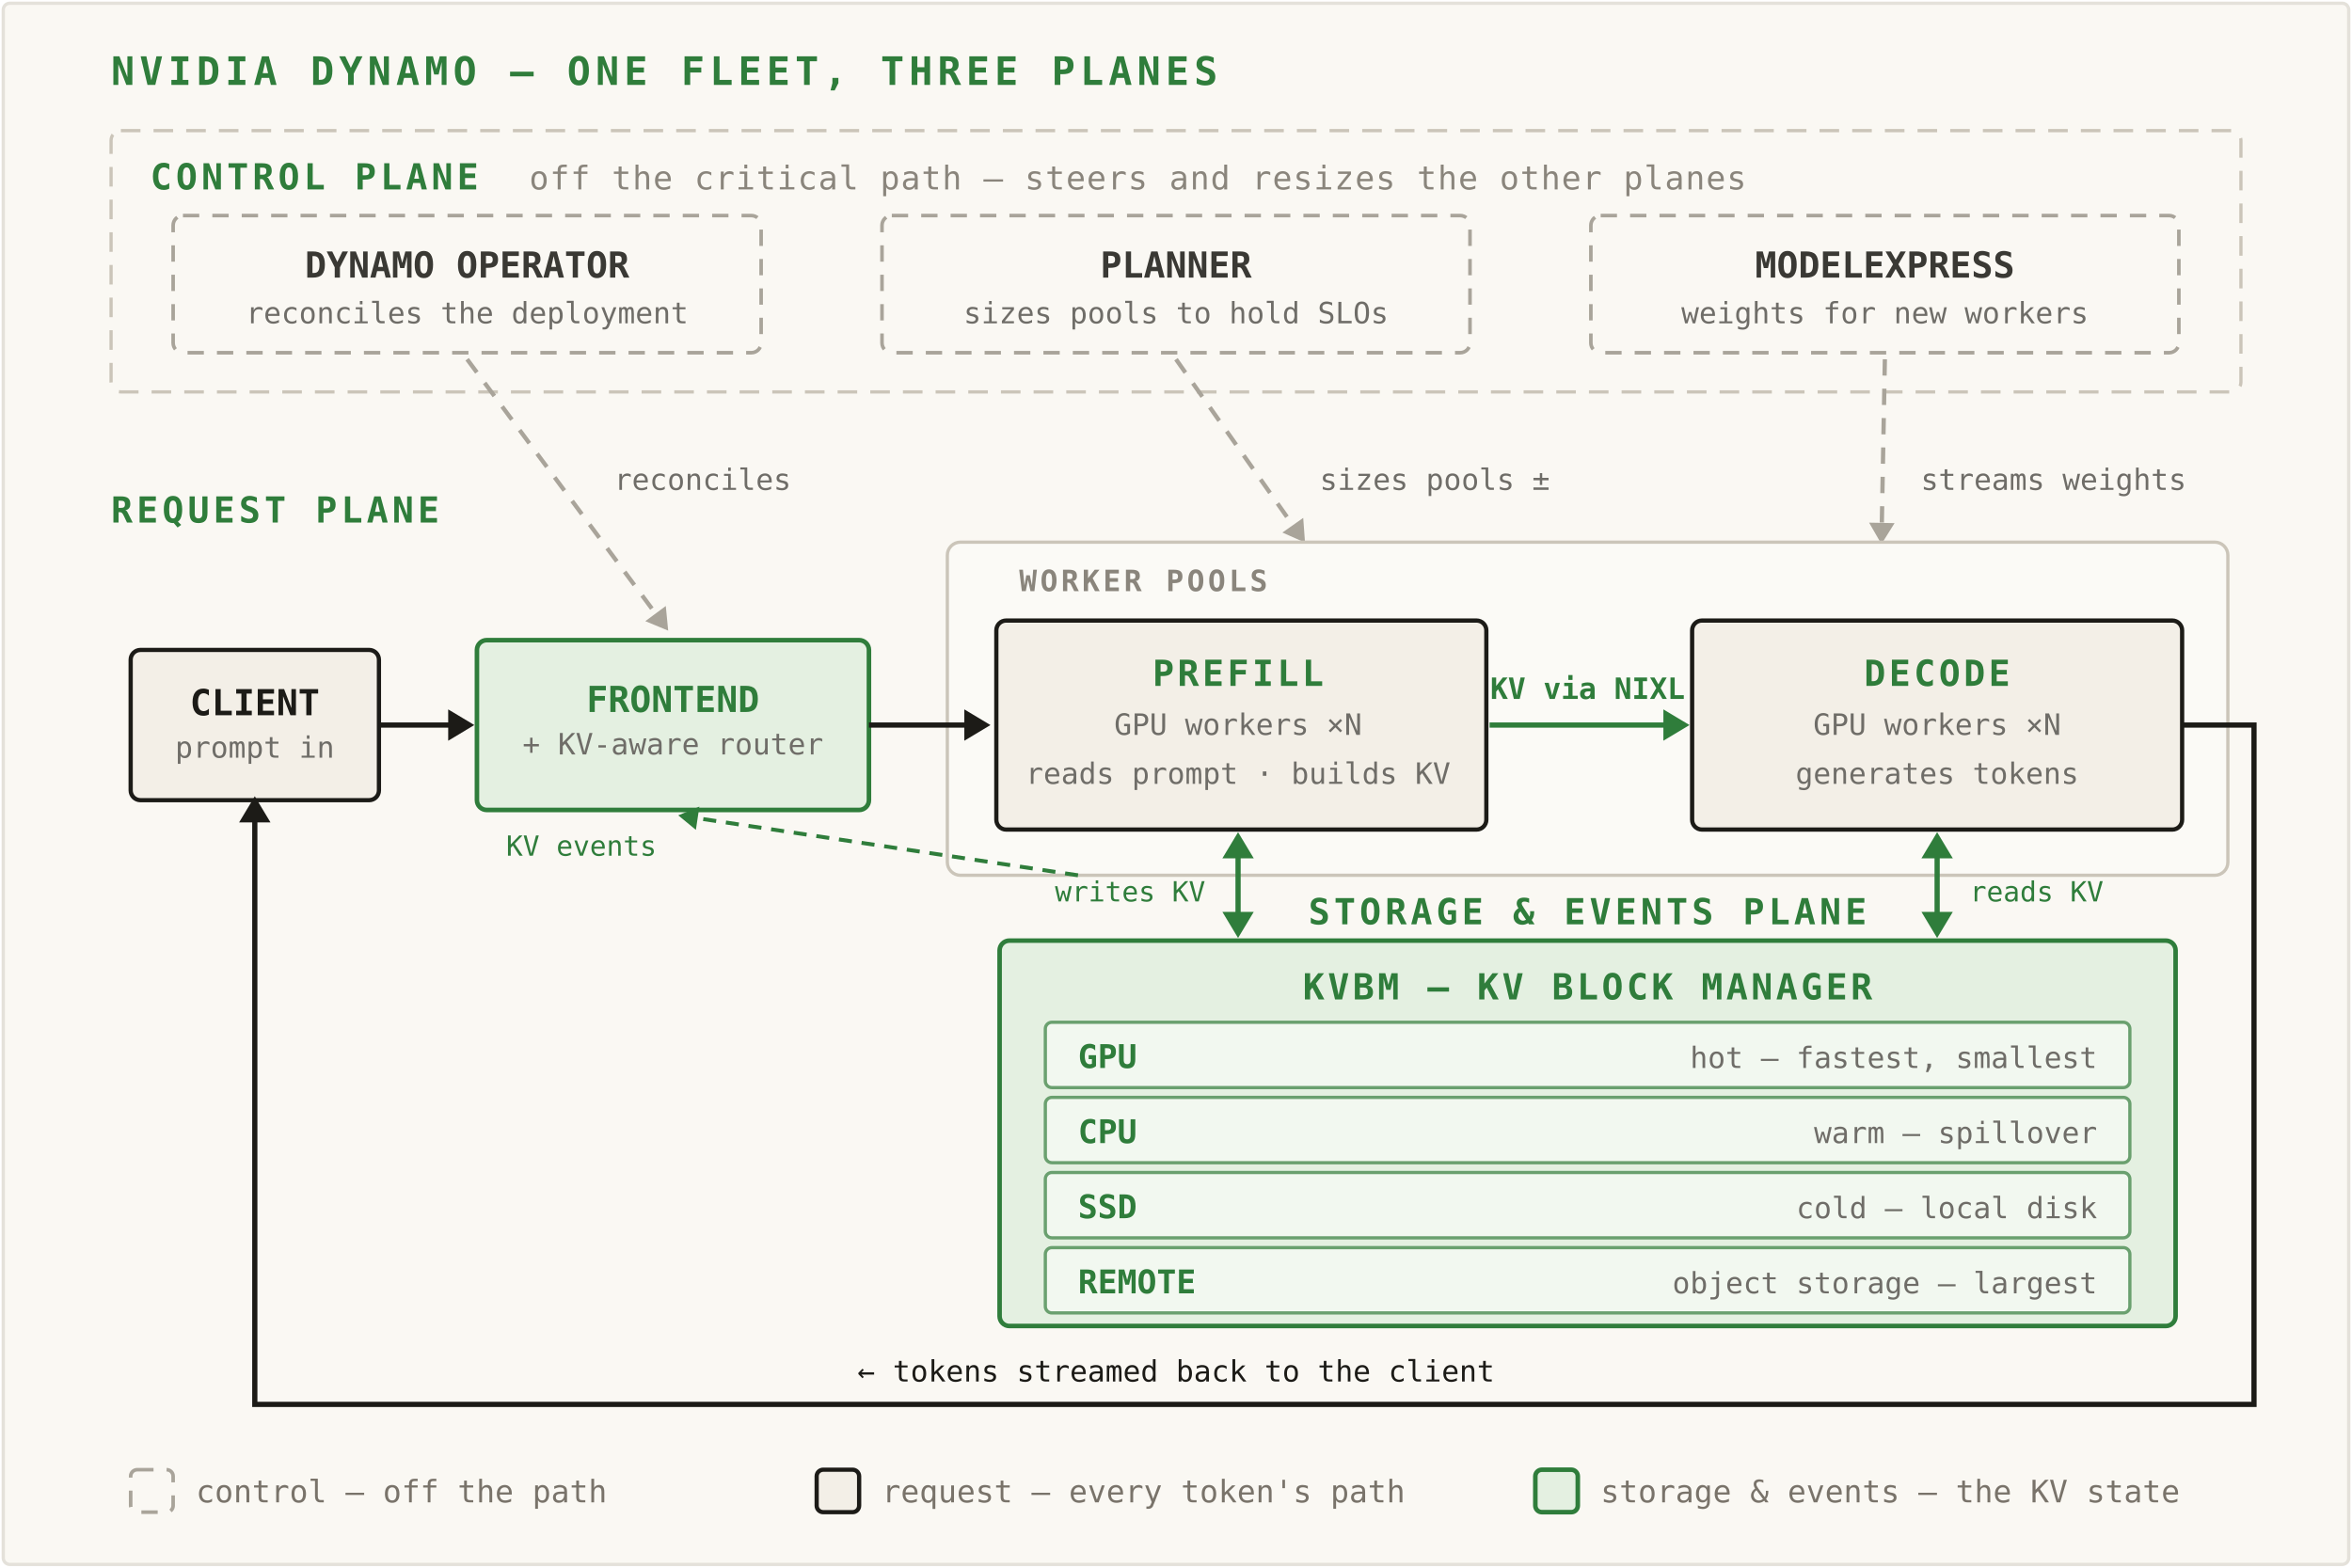
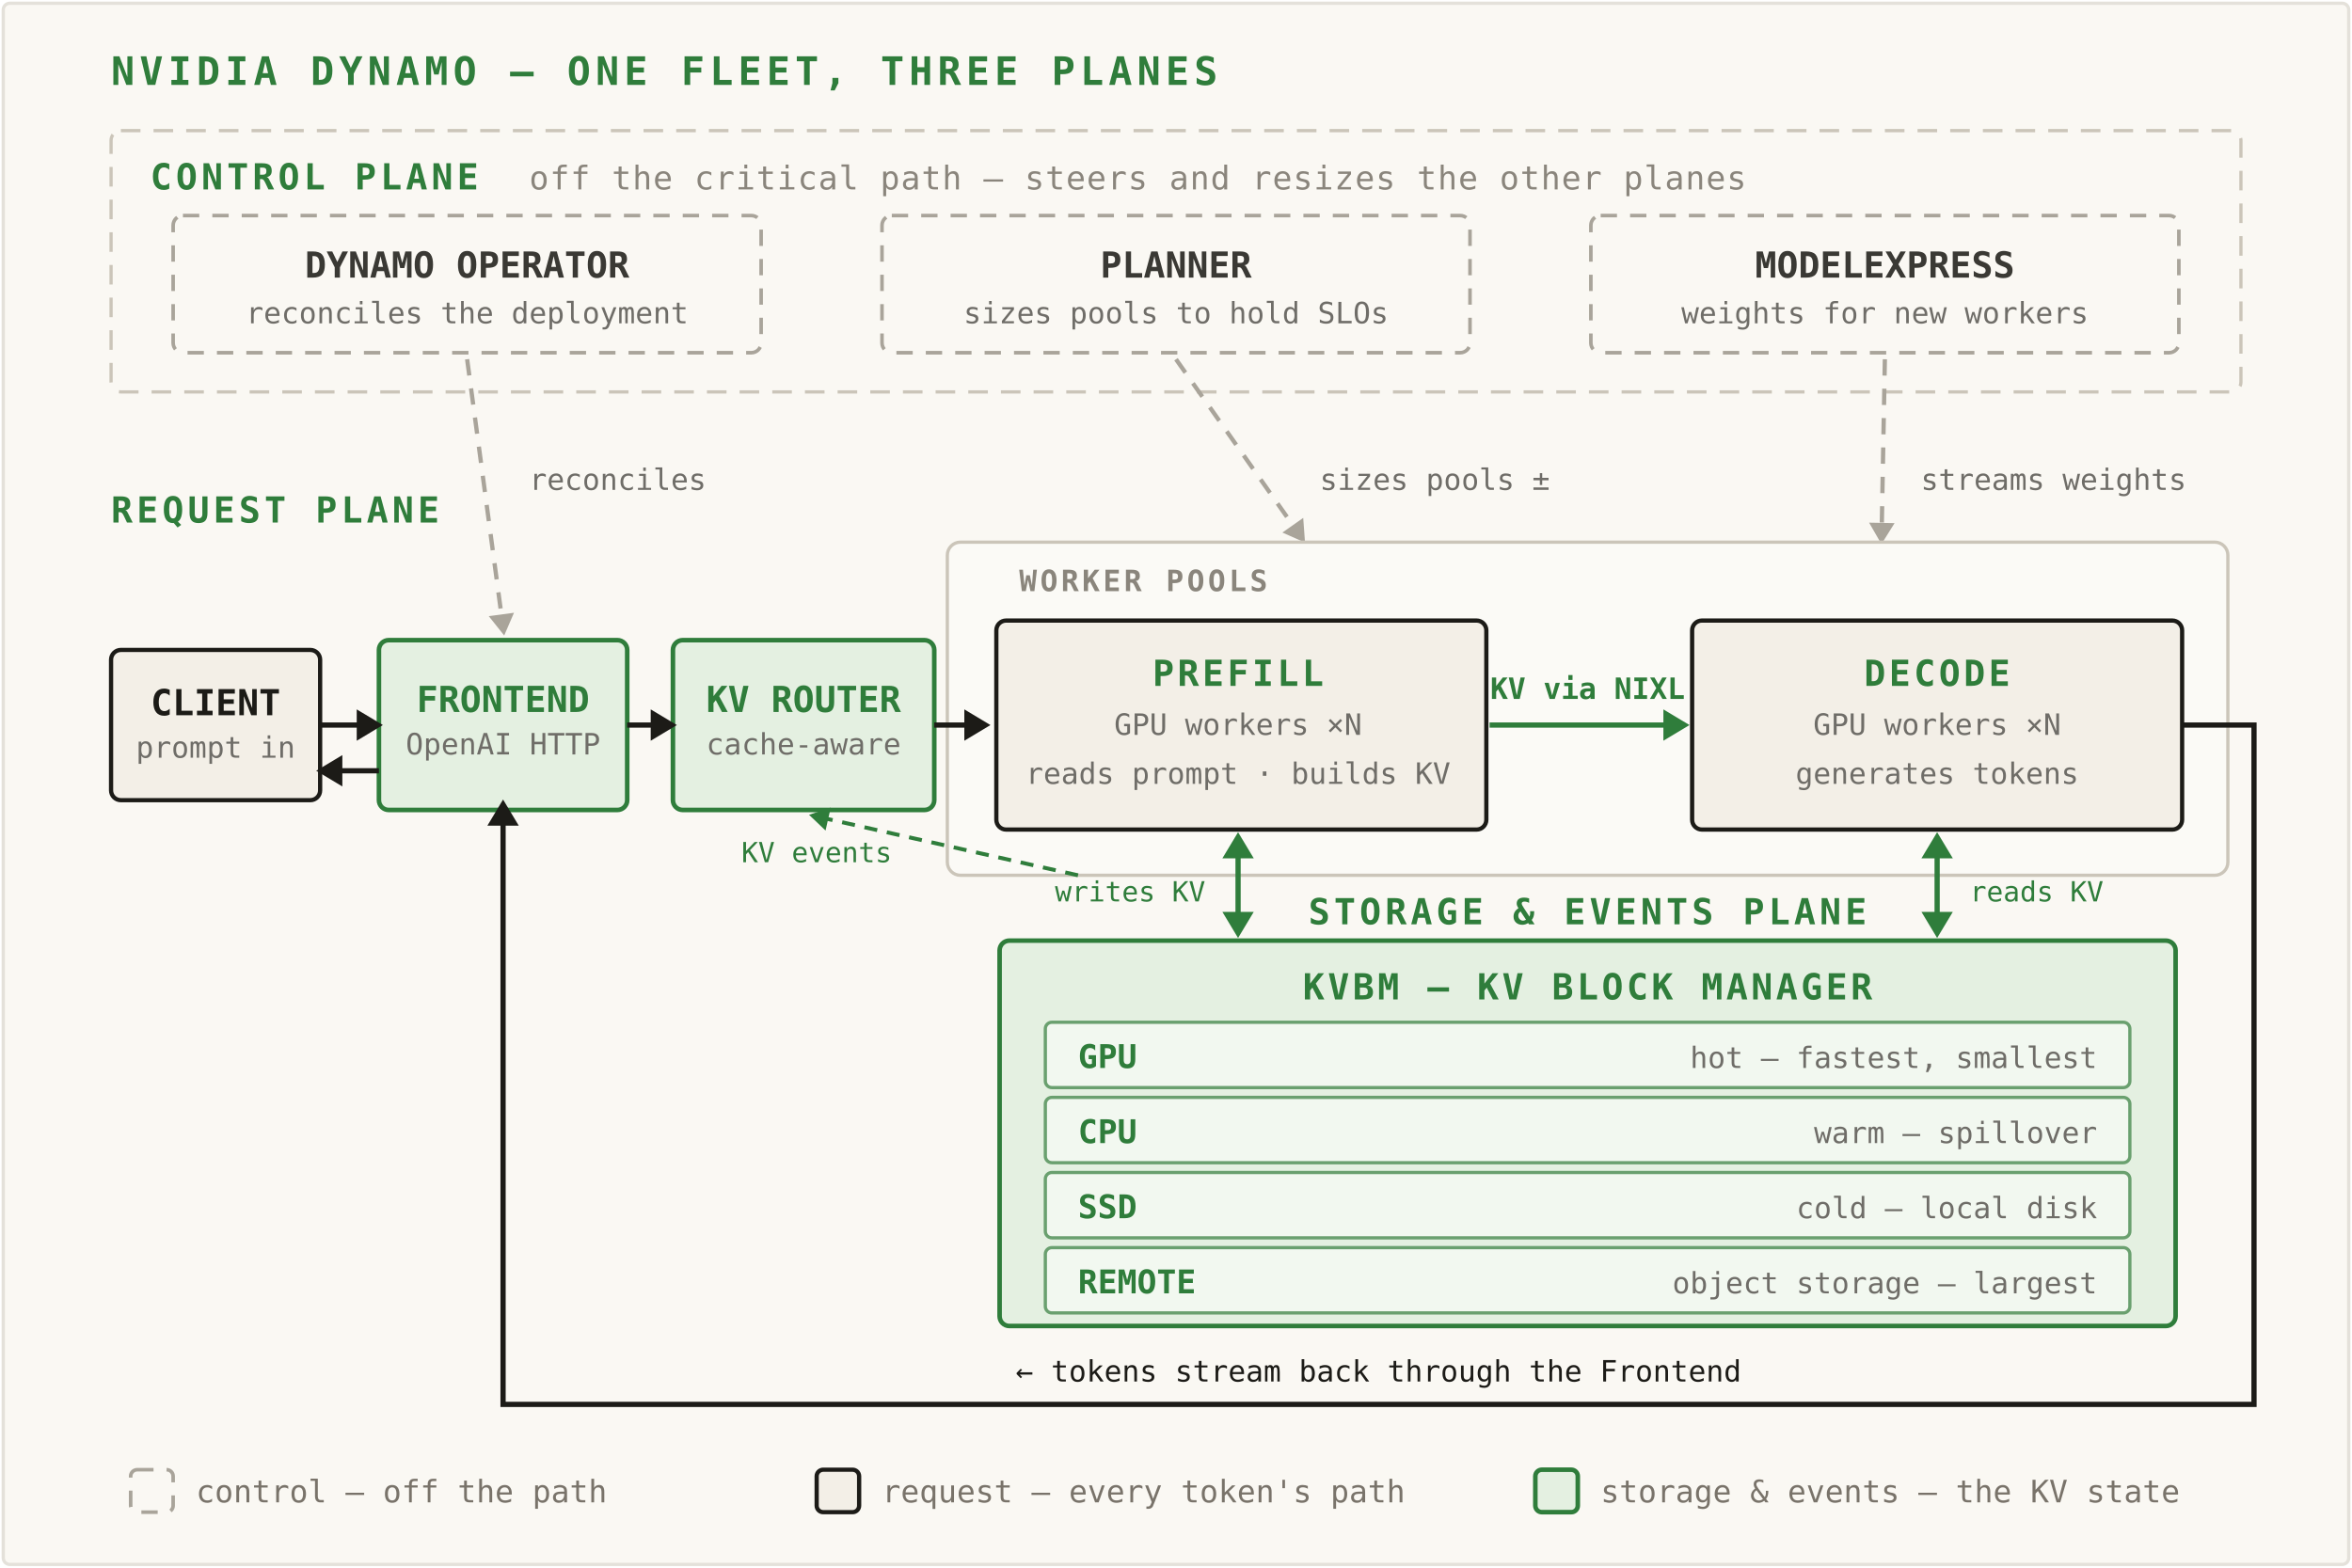
- <svg xmlns="http://www.w3.org/2000/svg" viewBox="0 0 720 480" role="img" aria-label="Anatomy of one NVIDIA Dynamo inference fleet, drawn as three planes on a balanced grid. Across the top, inside a full-width dashed band, is the CONTROL PLANE, off the critical path, with three evenly spaced dashed boxes — the Dynamo operator (reconciles the deployment), the Planner (sizes pools to hold SLOs), and ModelExpress (weights for new workers) — each connected by a dashed arrow down to the part it manages. In the middle, the REQUEST PLANE on every token's critical path, in solid boxes: a client sends a prompt into a green Frontend and KV-aware router, which forwards it into the worker pools — a prefill pool of GPU workers that reads the prompt and builds the KV cache, which hands that KV across a green NIXL-transfer arrow to a decode pool of GPU workers that generates tokens; the tokens then stream back along the bottom to the client. Below the pools sits the STORAGE &amp; EVENTS PLANE: a tiered KVBM cache — GPU hot, CPU warm, SSD, and remote object storage — that the workers manage, with a dashed green KV-events arrow running from the workers up to the router, the signal that tells the router which worker holds which prefix. The operator wires to the front door, and the Planner and ModelExpress wire to the worker pools. A footer key marks the three planes: dashed control plane off the critical path, solid request plane on it, and green storage-and-events plane for the KV state.">
+ <svg xmlns="http://www.w3.org/2000/svg" viewBox="0 0 720 480" role="img" aria-label="Anatomy of one NVIDIA Dynamo inference fleet, drawn as three planes on a balanced grid. Across the top, inside a full-width dashed band, is the CONTROL PLANE, off the critical path, with three evenly spaced dashed boxes — the Dynamo operator (reconciles the deployment), the Planner (sizes pools to hold SLOs), and ModelExpress (weights for new workers) — each connected by a dashed arrow down to the part it manages. In the middle, the REQUEST PLANE on every token's critical path, in solid boxes: a client sends a prompt into a green Frontend, then a separate green KV router that picks a worker, and on into the worker pools — a prefill pool of GPU workers that reads the prompt and builds the KV cache, which hands that KV across a green NIXL-transfer arrow to a decode pool of GPU workers that generates tokens; the tokens then stream back along the bottom and up through the Frontend to the client. Below the pools sits the STORAGE &amp; EVENTS PLANE: a tiered KVBM cache — GPU hot, CPU warm, SSD, and remote object storage — that the workers manage, with a dashed green KV-events arrow running from the workers up to the router, the signal that tells the router which worker holds which prefix. The operator wires to the Frontend, and the Planner and ModelExpress wire to the worker pools. A footer key marks the three planes: dashed control plane off the critical path, solid request plane on it, and green storage-and-events plane for the KV state.">
  <style>
    .bg     { fill:#faf8f3; stroke:#e4e1da; }
    .ey     { font:600 12px 'JetBrains Mono',ui-monospace,monospace; letter-spacing:1.5px; fill:#2f7d3b; }
    .plane  { font:600 11px 'JetBrains Mono',ui-monospace,monospace; letter-spacing:1.2px; fill:#2f7d3b; }
    .planed { font:400 10px 'JetBrains Mono',ui-monospace,monospace; letter-spacing:.3px; fill:#8a857c; }
    .band   { fill:none; stroke:#cbc5b9; stroke-width:1; stroke-dasharray:6 4; }
    .cbox   { fill:#faf8f3; stroke:#a9a49a; stroke-width:1.1; stroke-dasharray:5 4; }
    .ctitle { font:600 11px 'JetBrains Mono',ui-monospace,monospace; fill:#3a3934; }
    .csub   { font:400 9px 'JetBrains Mono',ui-monospace,monospace; fill:#6f6d68; }
    .grp    { fill:#fbfaf6; stroke:#cbc5b9; stroke-width:1; }
    .gtag   { font:600 9px 'JetBrains Mono',ui-monospace,monospace; letter-spacing:1px; fill:#8a857c; }
    .node   { fill:#f3efe7; stroke:#1c1b17; stroke-width:1.3; }
    .gnode  { fill:#e4f0e1; stroke:#2f7d3b; stroke-width:1.4; }
    .ntitle { font:600 11px 'JetBrains Mono',ui-monospace,monospace; fill:#1c1b17; }
    .gttl   { font:600 11px 'JetBrains Mono',ui-monospace,monospace; fill:#2f7d3b; }
    .nsub   { font:400 9px 'JetBrains Mono',ui-monospace,monospace; fill:#6f6d68; }
    .store  { fill:#e4f0e1; stroke:#2f7d3b; stroke-width:1.4; }
    .slab   { fill:#f2f8f0; stroke:#6aa06f; stroke-width:1; }
    .slbl   { font:700 10px 'JetBrains Mono',ui-monospace,monospace; fill:#2f7d3b; }
    .ssub   { font:400 9px 'JetBrains Mono',ui-monospace,monospace; fill:#6f6d68; }
    .pttl   { font:600 11px 'JetBrains Mono',ui-monospace,monospace; letter-spacing:1px; fill:#2f7d3b; }
    .flow   { stroke:#1c1b17; stroke-width:1.6; fill:none; }
    .flowg  { stroke:#2f7d3b; stroke-width:1.6; fill:none; }
    .evt    { stroke:#2f7d3b; stroke-width:1.2; fill:none; stroke-dasharray:4 3; }
    .ctrl   { stroke:#a9a49a; stroke-width:1.3; fill:none; stroke-dasharray:5 4; }
    .alab   { font:400 9px 'JetBrains Mono',ui-monospace,monospace; fill:#1c1b17; }
    .alabg  { font:600 9px 'JetBrains Mono',ui-monospace,monospace; fill:#2f7d3b; }
    .alabk  { font:400 8.5px 'JetBrains Mono',ui-monospace,monospace; fill:#2f7d3b; }
    .clab   { font:400 9px 'JetBrains Mono',ui-monospace,monospace; fill:#6f6d68; }
    .note   { font:400 9.5px 'JetBrains Mono',ui-monospace,monospace; fill:#79736a; }
  </style>
  <defs>
    <marker id="ad" markerWidth="8" markerHeight="8" refX="6" refY="3" orient="auto-start-reverse">
      <path d="M3,0 L8,3 L3,6 Z" fill="#1c1b17" />
    </marker>
    <marker id="ag" markerWidth="8" markerHeight="8" refX="6" refY="3" orient="auto-start-reverse">
      <path d="M3,0 L8,3 L3,6 Z" fill="#2f7d3b" />
    </marker>
    <marker id="agr" markerWidth="8" markerHeight="8" refX="6" refY="3" orient="auto-start-reverse">
      <path d="M3,0 L8,3 L3,6 Z" fill="#a9a49a" />
    </marker>
  </defs>
  <rect class="bg" x="1" y="1" width="718" height="478" rx="2" />
  <text class="ey" x="34" y="26">NVIDIA DYNAMO — ONE FLEET, THREE PLANES</text>
  <rect class="band" x="34" y="40" width="652" height="80" rx="3" />
  <text class="plane" x="46" y="58">CONTROL PLANE</text>
  <text class="planed" x="162" y="58">off the critical path — steers and resizes the other planes</text>
  <rect class="cbox" x="53" y="66" width="180" height="42" rx="3" />
  <text class="ctitle" x="143" y="85" text-anchor="middle">DYNAMO OPERATOR</text>
  <text class="csub" x="143" y="99" text-anchor="middle">reconciles the deployment</text>
  <rect class="cbox" x="270" y="66" width="180" height="42" rx="3" />
  <text class="ctitle" x="360" y="85" text-anchor="middle">PLANNER</text>
  <text class="csub" x="360" y="99" text-anchor="middle">sizes pools to hold SLOs</text>
  <rect class="cbox" x="487" y="66" width="180" height="42" rx="3" />
  <text class="ctitle" x="577" y="85" text-anchor="middle">MODELEXPRESS</text>
  <text class="csub" x="577" y="99" text-anchor="middle">weights for new workers</text>
-   <path class="ctrl" d="M143,110 L203,191" marker-end="url(#agr)" />
-   <text class="clab" x="188" y="150">reconciles</text>
+   <path class="ctrl" d="M143,110 L154,192" marker-end="url(#agr)" />
+   <text class="clab" x="162" y="150">reconciles</text>
  <path class="ctrl" d="M360,110 L398,164" marker-end="url(#agr)" />
  <text class="clab" x="404" y="150">sizes pools ±</text>
  <path class="ctrl" d="M577,110 L576,164" marker-end="url(#agr)" />
  <text class="clab" x="588" y="150">streams weights</text>
  <text class="plane" x="34" y="160">REQUEST PLANE</text>
-   <rect class="node" x="40" y="199" width="76" height="46" rx="3" />
-   <text class="ntitle" x="78" y="219" text-anchor="middle">CLIENT</text>
-   <text class="nsub" x="78" y="232" text-anchor="middle">prompt in</text>
-   <rect class="gnode" x="146" y="196" width="120" height="52" rx="3" />
-   <text class="gttl" x="206" y="218" text-anchor="middle">FRONTEND</text>
-   <text class="nsub" x="206" y="231" text-anchor="middle">+ KV-aware router</text>
+   <rect class="node" x="34" y="199" width="64" height="46" rx="3" />
+   <text class="ntitle" x="66" y="219" text-anchor="middle">CLIENT</text>
+   <text class="nsub" x="66" y="232" text-anchor="middle">prompt in</text>
+   <rect class="gnode" x="116" y="196" width="76" height="52" rx="3" />
+   <text class="gttl" x="154" y="218" text-anchor="middle">FRONTEND</text>
+   <text class="nsub" x="154" y="231" text-anchor="middle">OpenAI HTTP</text>
+   <rect class="gnode" x="206" y="196" width="80" height="52" rx="3" />
+   <text class="gttl" x="246" y="218" text-anchor="middle">KV ROUTER</text>
+   <text class="nsub" x="246" y="231" text-anchor="middle">cache-aware</text>
  <rect class="grp" x="290" y="166" width="392" height="102" rx="4" />
  <text class="gtag" x="312" y="181">WORKER POOLS</text>
  <rect class="node" x="305" y="190" width="150" height="64" rx="3" />
  <text class="pttl" x="379" y="210" text-anchor="middle">PREFILL</text>
  <text class="nsub" x="379" y="225" text-anchor="middle">GPU workers ×N</text>
  <text class="nsub" x="379" y="240" text-anchor="middle">reads prompt · builds KV</text>
  <rect class="node" x="518" y="190" width="150" height="64" rx="3" />
  <text class="pttl" x="593" y="210" text-anchor="middle">DECODE</text>
  <text class="nsub" x="593" y="225" text-anchor="middle">GPU workers ×N</text>
  <text class="nsub" x="593" y="240" text-anchor="middle">generates tokens</text>
-   <path class="flow" d="M116,222 L142,222" marker-end="url(#ad)" />
-   <path class="flow" d="M266,222 L300,222" marker-end="url(#ad)" />
+   <path class="flow" d="M98,222 L114,222" marker-end="url(#ad)" />
+   <path class="flow" d="M192,222 L204,222" marker-end="url(#ad)" />
+   <path class="flow" d="M286,222 L300,222" marker-end="url(#ad)" />
  <path class="flowg" d="M456,222 L514,222" marker-end="url(#ag)" />
  <text class="alabg" x="486" y="214" text-anchor="middle">KV via NIXL</text>
-   <path class="flow" d="M668,222 L690,222 L690,430 L78,430 L78,247" marker-end="url(#ad)" />
-   <text class="alab" x="360" y="423" text-anchor="middle">← tokens streamed back to the client</text>
+   <path class="flow" d="M668,222 L690,222 L690,430 L154,430 L154,248" marker-end="url(#ad)" />
+   <path class="flow" d="M116,236 L100,236" marker-end="url(#ad)" />
+   <text class="alab" x="422" y="423" text-anchor="middle">← tokens stream back through the Frontend</text>
  <path class="flowg" d="M379,258 L379,284" marker-start="url(#ag)" marker-end="url(#ag)" />
  <path class="flowg" d="M593,258 L593,284" marker-start="url(#ag)" marker-end="url(#ag)" />
  <text class="alabk" x="369" y="276" text-anchor="end">writes KV</text>
  <text class="alabk" x="603" y="276">reads KV</text>
  <text class="plane" x="486" y="283" text-anchor="middle">STORAGE &amp; EVENTS PLANE</text>
-   <path class="evt" d="M330,268 L210,250" marker-end="url(#ag)" />
-   <text class="alabk" x="201" y="262" text-anchor="end">KV events</text>
+   <path class="evt" d="M330,268 L250,250" marker-end="url(#ag)" />
+   <text class="alabk" x="250" y="264" text-anchor="middle">KV events</text>
  <rect class="store" x="306" y="288" width="360" height="118" rx="3" />
  <text class="pttl" x="486" y="306" text-anchor="middle">KVBM — KV BLOCK MANAGER</text>
  <rect class="slab" x="320" y="313" width="332" height="20" rx="2" />
  <text class="slbl" x="330" y="327">GPU</text>
  <text class="ssub" x="642" y="327" text-anchor="end">hot — fastest, smallest</text>
  <rect class="slab" x="320" y="336" width="332" height="20" rx="2" />
  <text class="slbl" x="330" y="350">CPU</text>
  <text class="ssub" x="642" y="350" text-anchor="end">warm — spillover</text>
  <rect class="slab" x="320" y="359" width="332" height="20" rx="2" />
  <text class="slbl" x="330" y="373">SSD</text>
  <text class="ssub" x="642" y="373" text-anchor="end">cold — local disk</text>
  <rect class="slab" x="320" y="382" width="332" height="20" rx="2" />
  <text class="slbl" x="330" y="396">REMOTE</text>
  <text class="ssub" x="642" y="396" text-anchor="end">object storage — largest</text>
  <rect class="cbox" x="40" y="450" width="13" height="13" rx="2" />
  <text class="note" x="60" y="460">control — off the path</text>
  <rect class="node" x="250" y="450" width="13" height="13" rx="2" />
  <text class="note" x="270" y="460">request — every token's path</text>
  <rect class="store" x="470" y="450" width="13" height="13" rx="2" />
  <text class="note" x="490" y="460">storage &amp; events — the KV state</text>
</svg>
